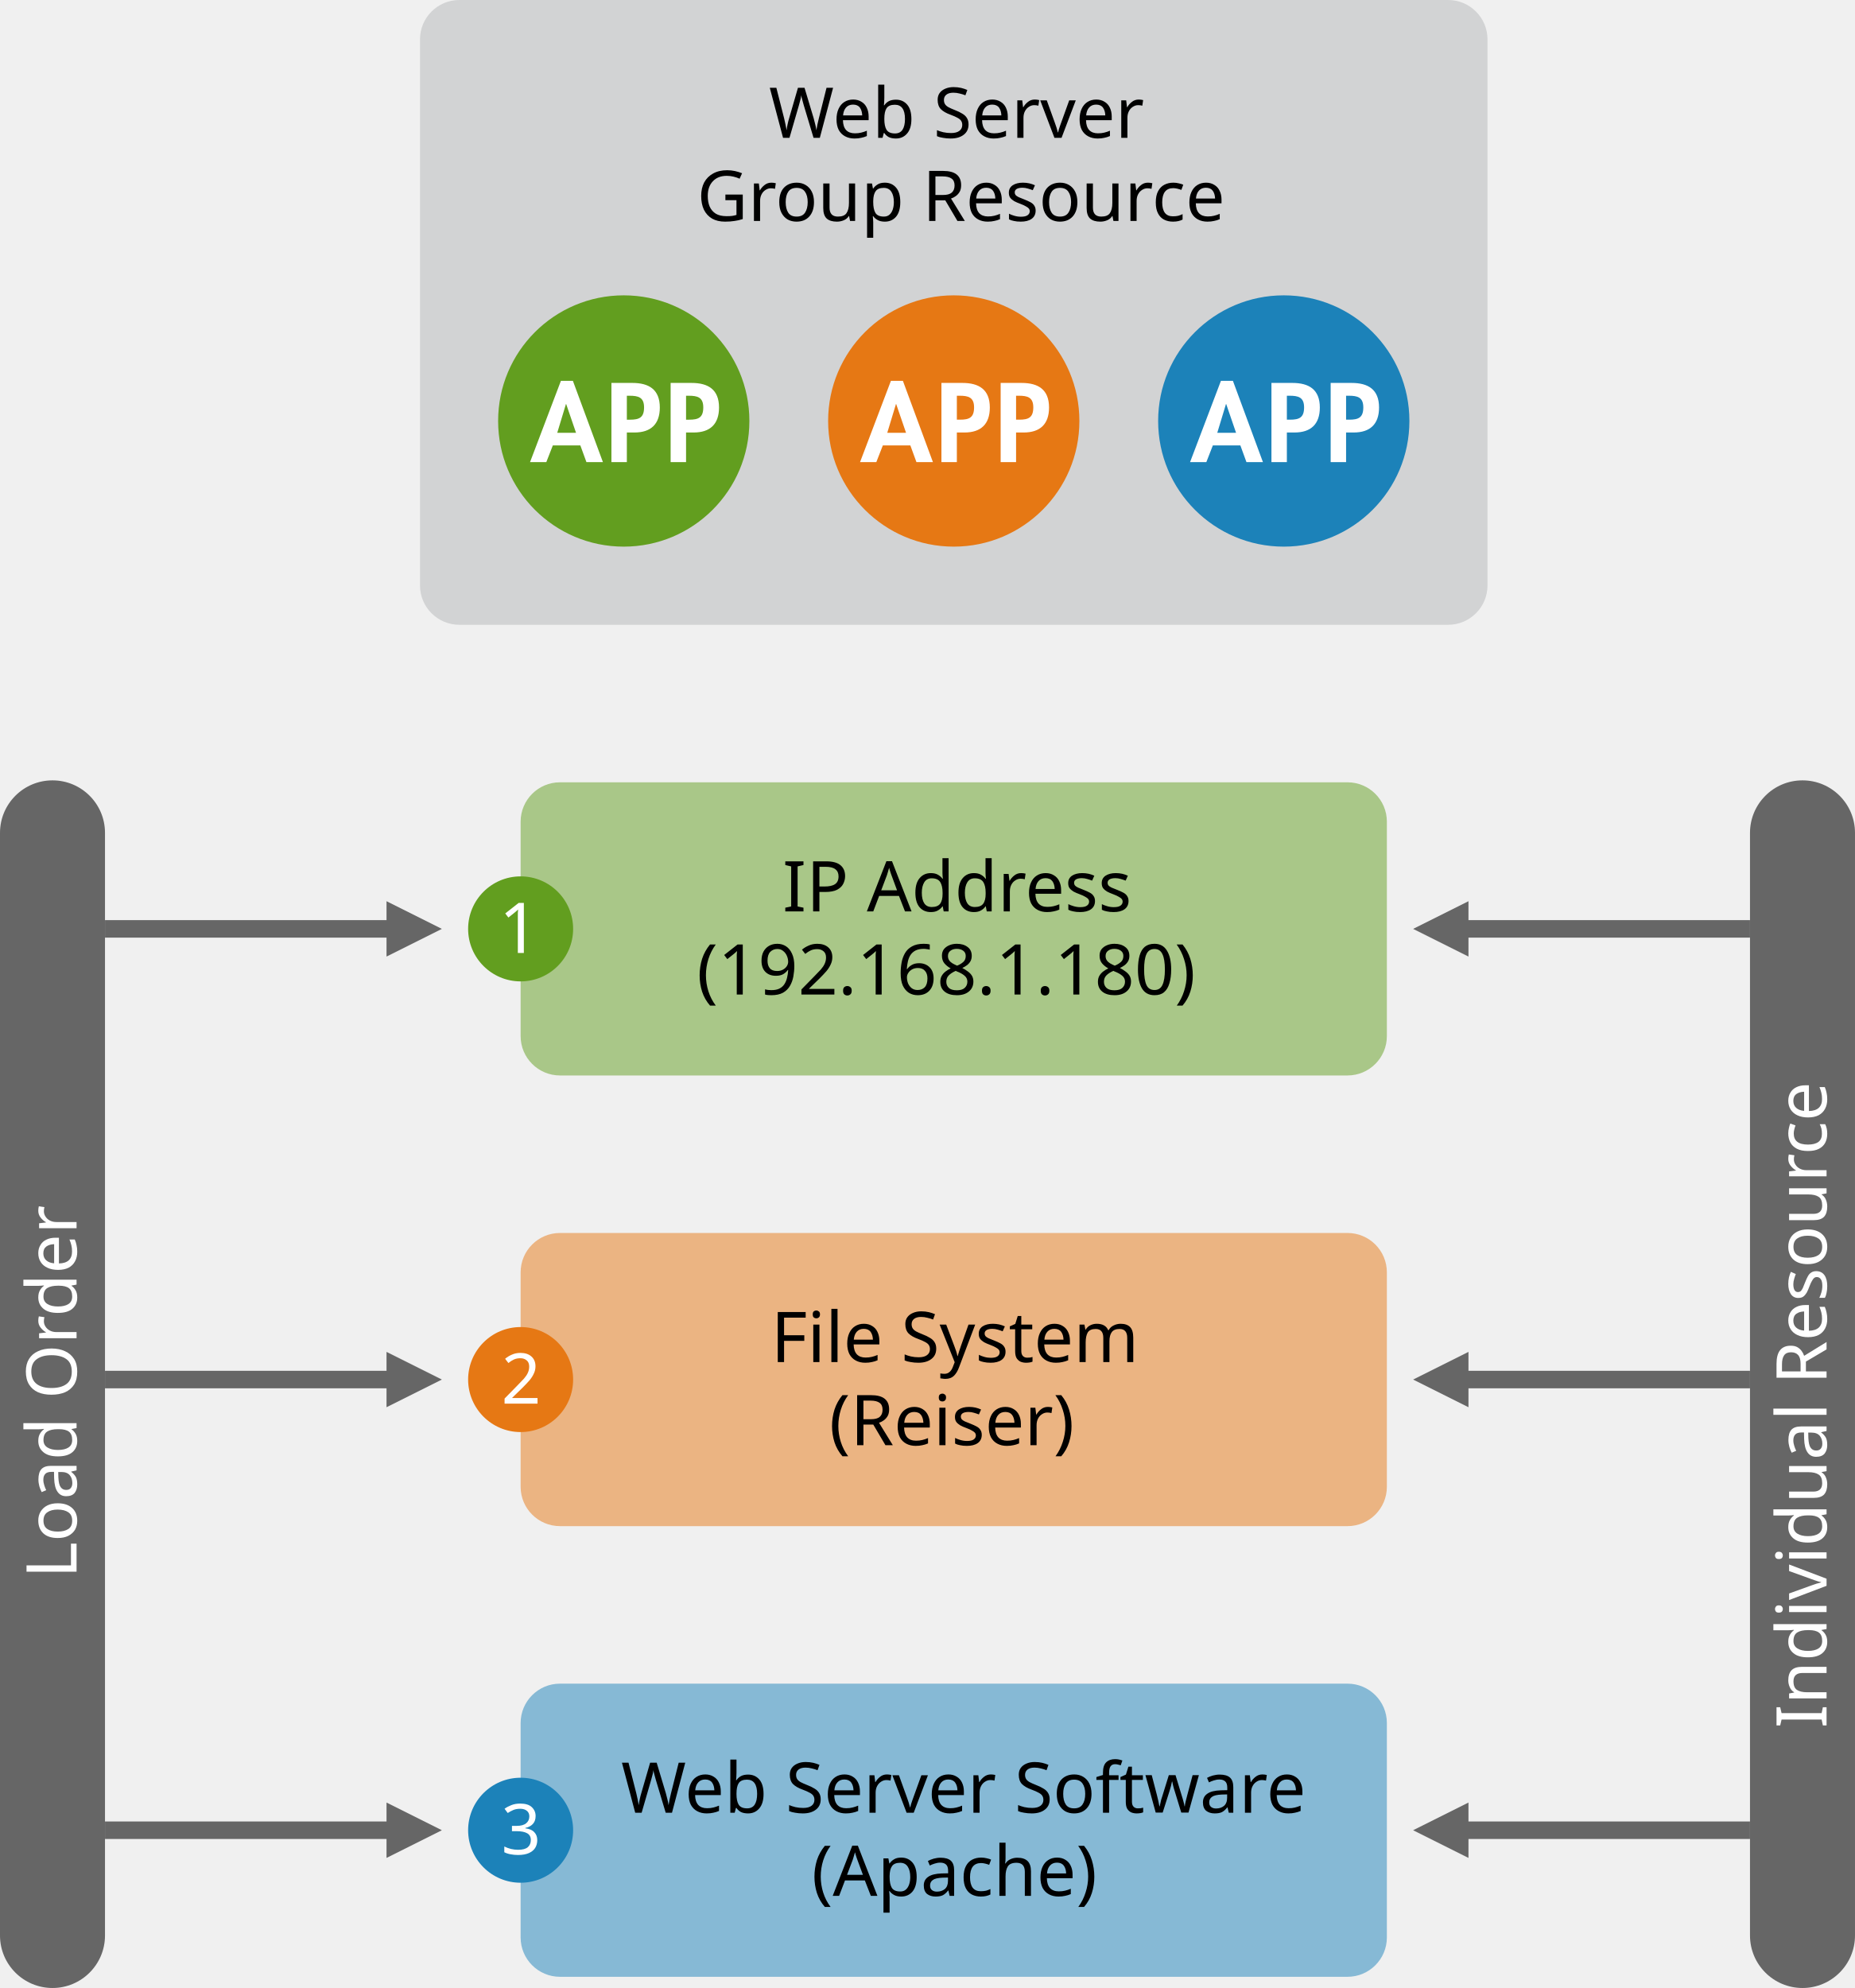
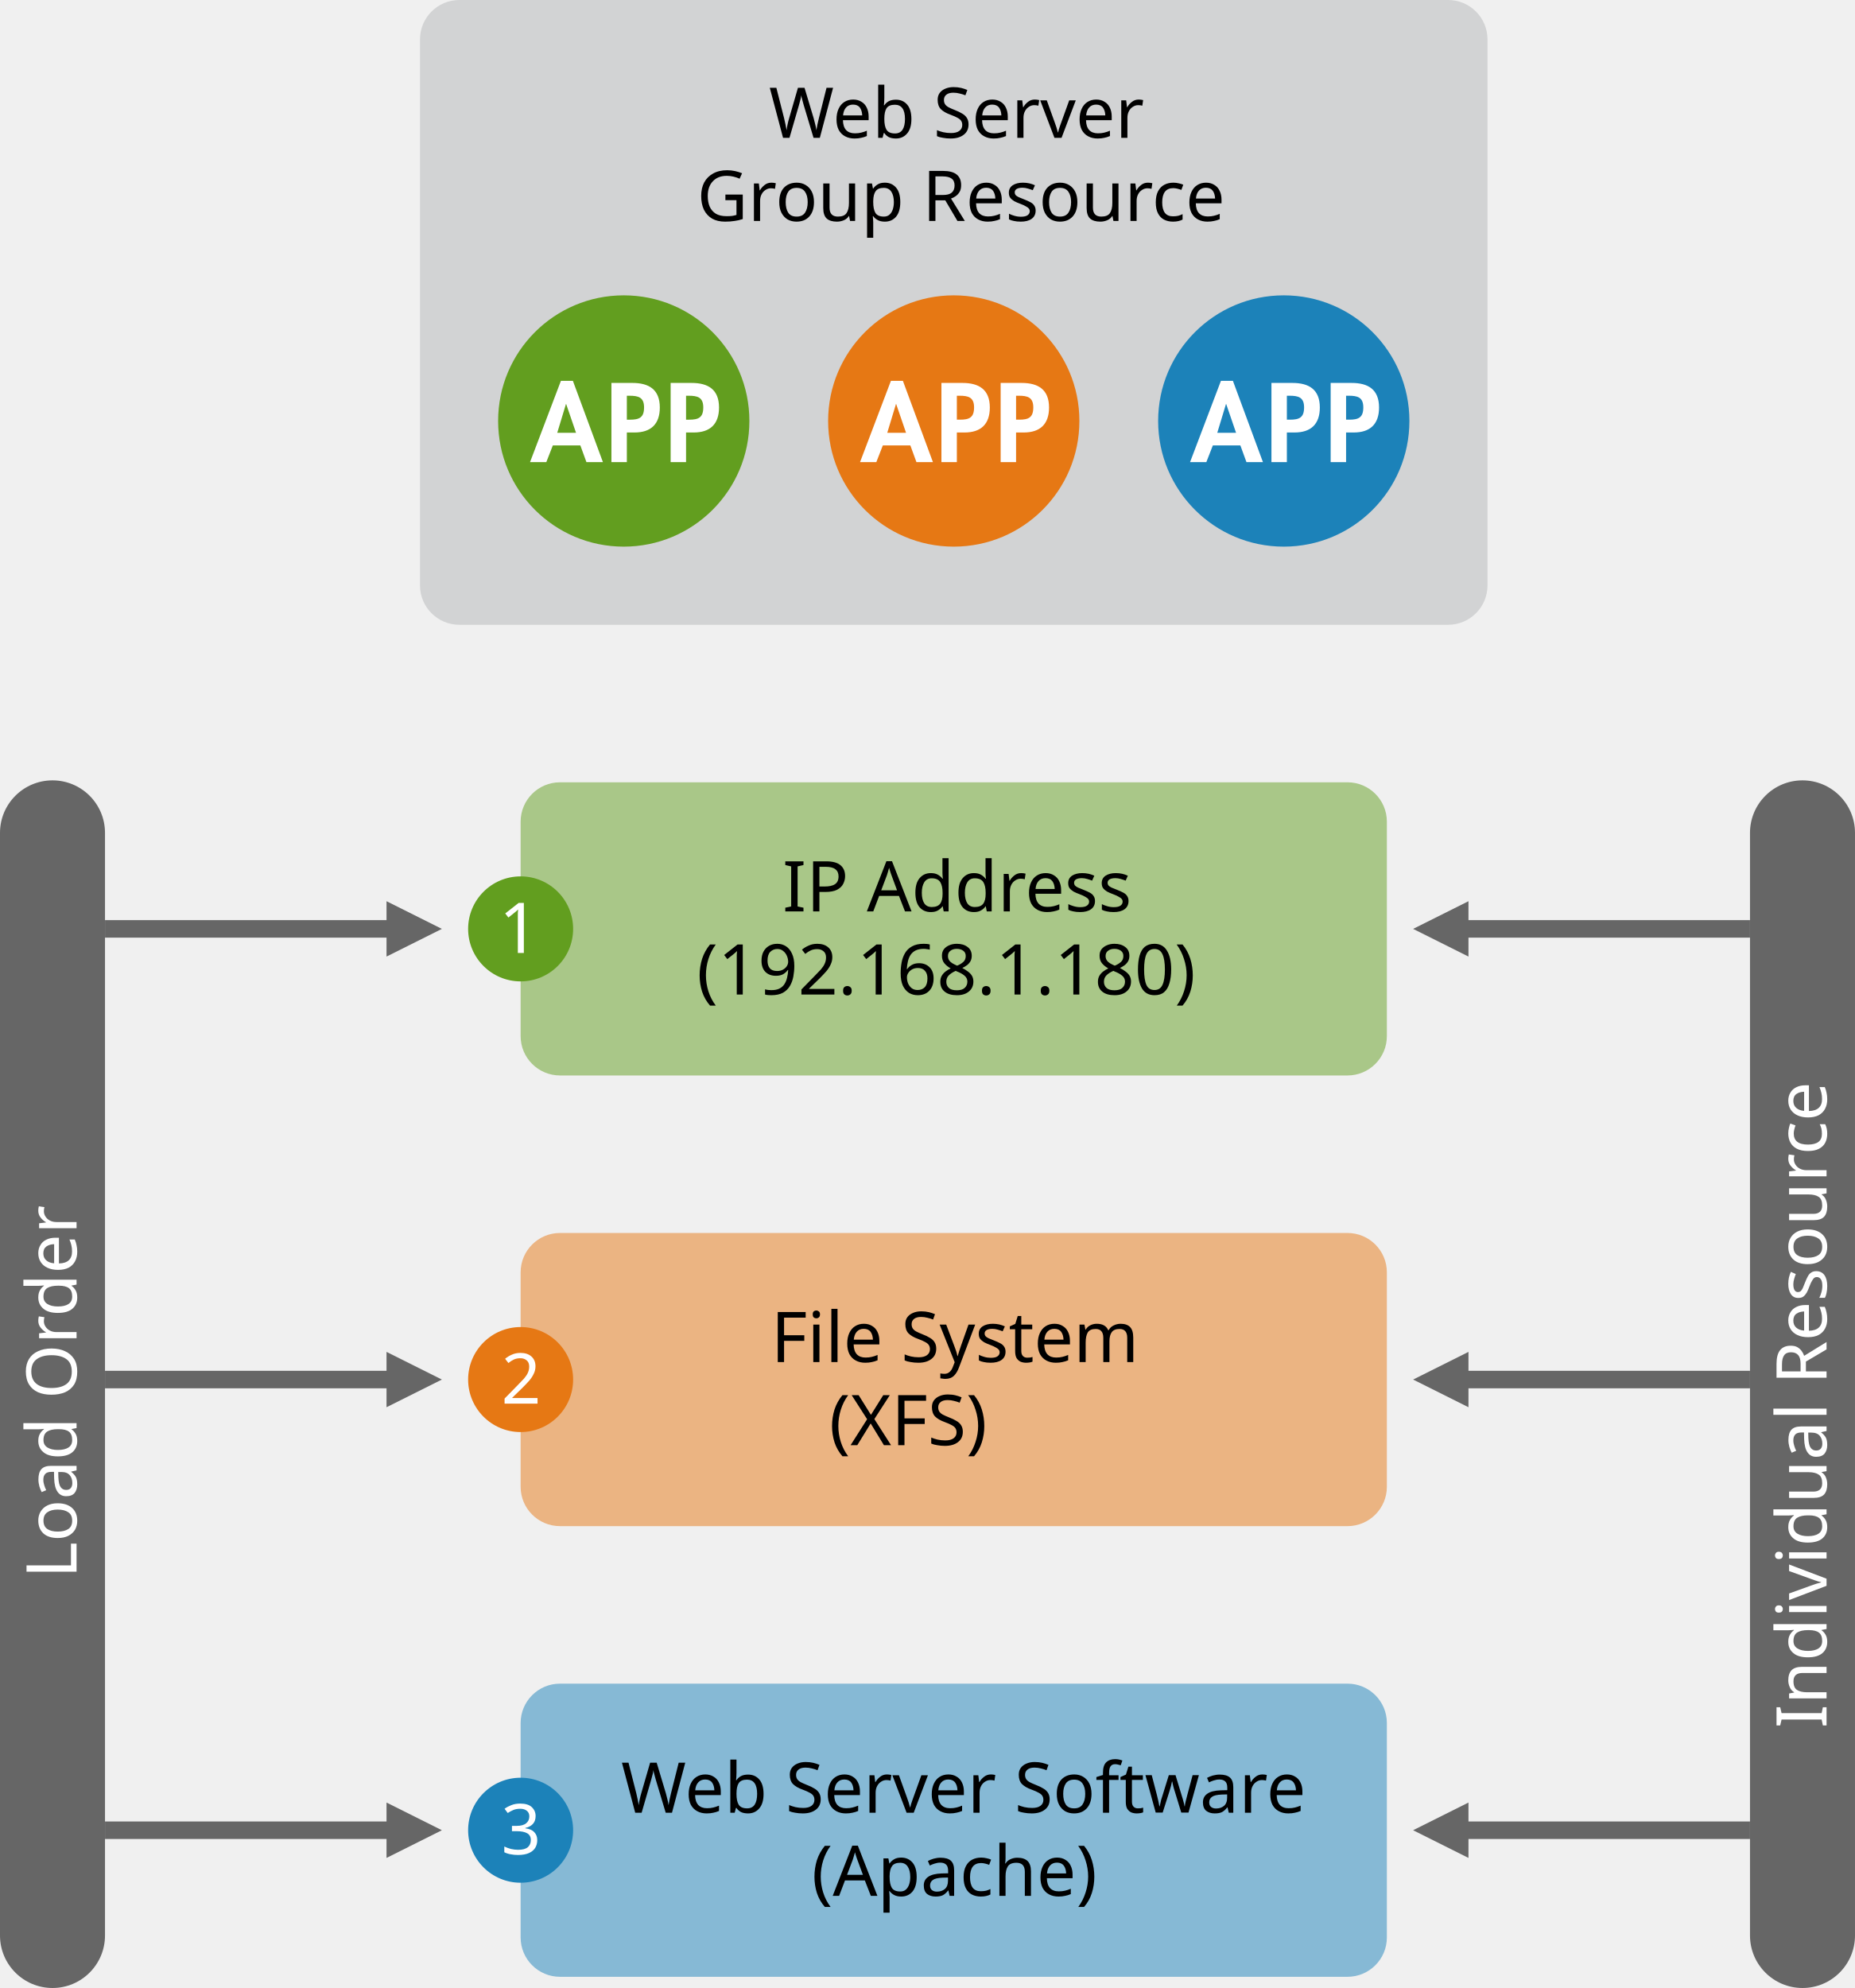
<svg xmlns="http://www.w3.org/2000/svg" version="1.1" x="0px" y="0px" width="212px" height="227.176px" viewBox="0 0 212 227.176" enable-background="new 0 0 212 227.176" xml:space="preserve" id="svg2">
  <defs id="defs130" />
  <g id="base">
    <path fill="#D2D3D4" d="M170,66.897c0,2.485-2.015,4.5-4.5,4.5h-113c-2.485,0-4.5-2.015-4.5-4.5V4.5C48,2.015,50.015,0,52.5,0h113   c2.485,0,4.5,2.015,4.5,4.5V66.897z" id="path5" />
    <g id="g7">
      <g id="g9">
        <circle fill="#629E1F" cx="71.286" cy="48.108" r="14.358" id="circle11" />
      </g>
    </g>
    <g id="g13">
      <path fill="#FFFFFF" d="M63.181,50.898l-0.744,1.908h-1.86l3.528-9.288h1.368l3.432,9.288h-1.884l-0.696-1.908H63.181z     M64.705,46.17h-0.024l-0.996,3.288h2.148L64.705,46.17z" id="path15" />
      <path fill="#FFFFFF" d="M71.641,52.807h-1.764v-9.048h2.399c1.896,0,3.132,0.756,3.132,2.808c0,1.921-1.044,2.856-2.892,2.856    h-0.876V52.807z M71.641,47.959h0.36c1.044,0,1.607-0.229,1.607-1.404c0-1.164-0.672-1.332-1.656-1.332h-0.312V47.959z" id="path17" />
      <path fill="#FFFFFF" d="M78.408,52.807h-1.764v-9.048h2.399c1.896,0,3.132,0.756,3.132,2.808c0,1.921-1.044,2.856-2.892,2.856    h-0.876V52.807z M78.408,47.959h0.36c1.044,0,1.607-0.229,1.607-1.404c0-1.164-0.672-1.332-1.656-1.332h-0.312V47.959z" id="path19" />
    </g>
    <g id="g21">
      <g id="g23">
        <g id="g25">
          <g id="g27">
            <circle fill="#E67814" cx="109.001" cy="48.108" r="14.358" id="circle29" />
          </g>
        </g>
      </g>
    </g>
    <g id="g31">
      <path fill="#FFFFFF" d="M100.896,50.898l-0.744,1.908h-1.86l3.528-9.288h1.368l3.432,9.288h-1.884l-0.696-1.908H100.896z     M102.421,46.17h-0.024l-0.996,3.288h2.148L102.421,46.17z" id="path33" />
      <path fill="#FFFFFF" d="M109.356,52.807h-1.764v-9.048h2.399c1.896,0,3.132,0.756,3.132,2.808c0,1.921-1.044,2.856-2.892,2.856    h-0.876V52.807z M109.356,47.958h0.36c1.044,0,1.607-0.228,1.607-1.404c0-1.164-0.672-1.332-1.656-1.332h-0.312V47.958z" id="path35" />
      <path fill="#FFFFFF" d="M116.124,52.807h-1.764v-9.048h2.399c1.896,0,3.132,0.756,3.132,2.808c0,1.921-1.044,2.856-2.892,2.856    h-0.876V52.807z M116.124,47.958h0.36c1.044,0,1.607-0.228,1.607-1.404c0-1.164-0.672-1.332-1.656-1.332h-0.312V47.958z" id="path37" />
    </g>
    <g id="g39">
      <g id="g41">
        <circle fill="#1C82B9" cx="146.717" cy="48.108" r="14.358" id="circle43" />
      </g>
    </g>
    <g id="g45">
      <path fill="#FFFFFF" d="M138.612,50.898l-0.744,1.908h-1.86l3.528-9.288h1.368l3.432,9.288h-1.884l-0.696-1.908H138.612z     M140.137,46.17h-0.024l-0.996,3.288h2.148L140.137,46.17z" id="path47" />
      <path fill="#FFFFFF" d="M147.072,52.807h-1.764v-9.048h2.399c1.896,0,3.132,0.756,3.132,2.808c0,1.92-1.044,2.856-2.892,2.856    h-0.876V52.807z M147.072,47.958h0.36c1.044,0,1.607-0.228,1.607-1.404c0-1.164-0.672-1.332-1.656-1.332h-0.312V47.958z" id="path49" />
      <path fill="#FFFFFF" d="M153.84,52.807h-1.764v-9.048h2.399c1.896,0,3.132,0.756,3.132,2.808c0,1.92-1.044,2.856-2.892,2.856    h-0.876V52.807z M153.84,47.958h0.36c1.044,0,1.607-0.228,1.607-1.404c0-1.164-0.672-1.332-1.656-1.332h-0.312V47.958z" id="path51" />
    </g>
    <path opacity="0.5" fill="#629E1F" d="M158.5,118.397c0,2.485-2.015,4.5-4.5,4.5H64c-2.485,0-4.5-2.015-4.5-4.5v-24.5   c0-2.485,2.015-4.5,4.5-4.5h90c2.485,0,4.5,2.015,4.5,4.5V118.397z" id="path53" />
    <line fill="none" stroke="#666666" stroke-width="2" x1="12" y1="106.147" x2="47.338" y2="106.147" id="line55" />
    <polygon fill="#666666" points="44.174,102.984 44.174,109.31 50.5,106.147  " id="polygon57" />
  </g>
  <g id="text">
    <text transform="matrix(1 0 0 1 87.8828 15.75)" id="text60">
      <tspan x="0" y="0" font-family="'ArialMT'" font-size="8" id="tspan62">Web Server</tspan>
      <tspan x="-8.23" y="9.5" font-family="'ArialMT'" font-size="8" id="tspan64">Group Resource</tspan>
    </text>
    <text transform="matrix(1 0 0 1 89.4355 104.1475)" id="text66">
      <tspan x="0" y="0" font-family="'ArialMT'" font-size="8" id="tspan68">IP Address</tspan>
      <tspan x="-9.791" y="9.5" font-family="'ArialMT'" font-size="8" id="tspan70">(192.168.1.180)</tspan>
    </text>
    <path opacity="0.5" fill="#E67814" d="M158.5,169.897c0,2.485-2.015,4.5-4.5,4.5H64c-2.485,0-4.5-2.015-4.5-4.5v-24.5   c0-2.485,2.015-4.5,4.5-4.5h90c2.485,0,4.5,2.015,4.5,4.5V169.897z" id="path72" />
    <text transform="matrix(1 0 0 1 88.1074 155.6475)" id="text74">
      <tspan x="0" y="0" font-family="'ArialMT'" font-size="8" id="tspan76">File System</tspan>
-       <tspan x="6.67" y="9.5" font-family="'ArialMT'" font-size="8" id="tspan78">(Reiser)</tspan>
+       <tspan x="6.67" y="9.5" font-family="'ArialMT'" font-size="8" id="tspan78">(XFS)</tspan>
    </text>
    <path opacity="0.5" fill="#1C82B9" d="M158.5,221.397c0,2.485-2.015,4.499-4.5,4.499H64c-2.485,0-4.5-2.014-4.5-4.499v-24.5   c0-2.485,2.015-4.5,4.5-4.5h90c2.485,0,4.5,2.015,4.5,4.5V221.397z" id="path80" />
    <text transform="matrix(1 0 0 1 70.9863 207.1475)" id="text82">
      <tspan x="0" y="0" font-family="'ArialMT'" font-size="8" id="tspan84">Web Server Software</tspan>
      <tspan x="21.783" y="9.5" font-family="'ArialMT'" font-size="8" id="tspan86">(Apache)</tspan>
    </text>
    <path fill="#666666" d="M6,89.175c3.314,0,6,2.687,6,6v126c0,3.312-2.686,6-6,6l0,0c-3.314,0-6-2.688-6-6v-126   C0,91.862,2.686,89.175,6,89.175L6,89.175z" id="path88" />
    <text transform="matrix(0 -1 1 0 8.75 180.3828)" fill="#FFFFFF" font-family="'Arial-BoldMT'" font-size="8" id="text90">Load Order</text>
    <circle fill="#629E1F" cx="59.5" cy="106.147" r="6" id="circle92" />
    <text transform="matrix(1 0 0 1 57.0254 108.8975)" fill="#FFFFFF" font-family="'Arial-BoldMT'" font-size="8" id="text94">1</text>
    <line fill="none" stroke="#666666" stroke-width="2" x1="12" y1="157.647" x2="47.338" y2="157.647" id="line96" />
    <polygon fill="#666666" points="44.174,154.484 44.174,160.81 50.5,157.647  " id="polygon98" />
    <circle fill="#E67814" cx="59.5" cy="157.647" r="6" id="circle100" />
    <text transform="matrix(1 0 0 1 57.2754 160.3975)" fill="#FFFFFF" font-family="'Arial-BoldMT'" font-size="8" id="text102">2</text>
    <line fill="none" stroke="#666666" stroke-width="2" x1="12" y1="209.147" x2="47.338" y2="209.147" id="line104" />
    <polygon fill="#666666" points="44.174,205.984 44.174,212.31 50.5,209.147  " id="polygon106" />
    <circle fill="#1C82B9" cx="59.5" cy="209.147" r="6" id="circle108" />
    <text transform="matrix(1 0 0 1 57.2754 211.8975)" fill="#FFFFFF" font-family="'Arial-BoldMT'" font-size="8" id="text110">3</text>
    <line fill="none" stroke="#666666" stroke-width="2" x1="200" y1="106.147" x2="164.662" y2="106.147" id="line112" />
    <polygon fill="#666666" points="167.826,102.984 167.826,109.31 161.5,106.147  " id="polygon114" />
    <path fill="#666666" d="M206,89.175c3.314,0,6,2.687,6,6v126c0,3.312-2.686,6-6,6l0,0c-3.314,0-6-2.688-6-6v-126   C200,91.862,202.686,89.175,206,89.175L206,89.175z" id="path116" />
    <text transform="matrix(0 -1 1 0 208.75 197.4824)" fill="#FFFFFF" font-family="'Arial-BoldMT'" font-size="8" id="text118">Individual Resource</text>
    <line fill="none" stroke="#666666" stroke-width="2" x1="200" y1="157.647" x2="164.662" y2="157.647" id="line120" />
    <polygon fill="#666666" points="167.826,154.484 167.826,160.81 161.5,157.647  " id="polygon122" />
    <line fill="none" stroke="#666666" stroke-width="2" x1="200" y1="209.147" x2="164.662" y2="209.147" id="line124" />
    <polygon fill="#666666" points="167.826,205.984 167.826,212.31 161.5,209.147  " id="polygon126" />
  </g>
</svg>
